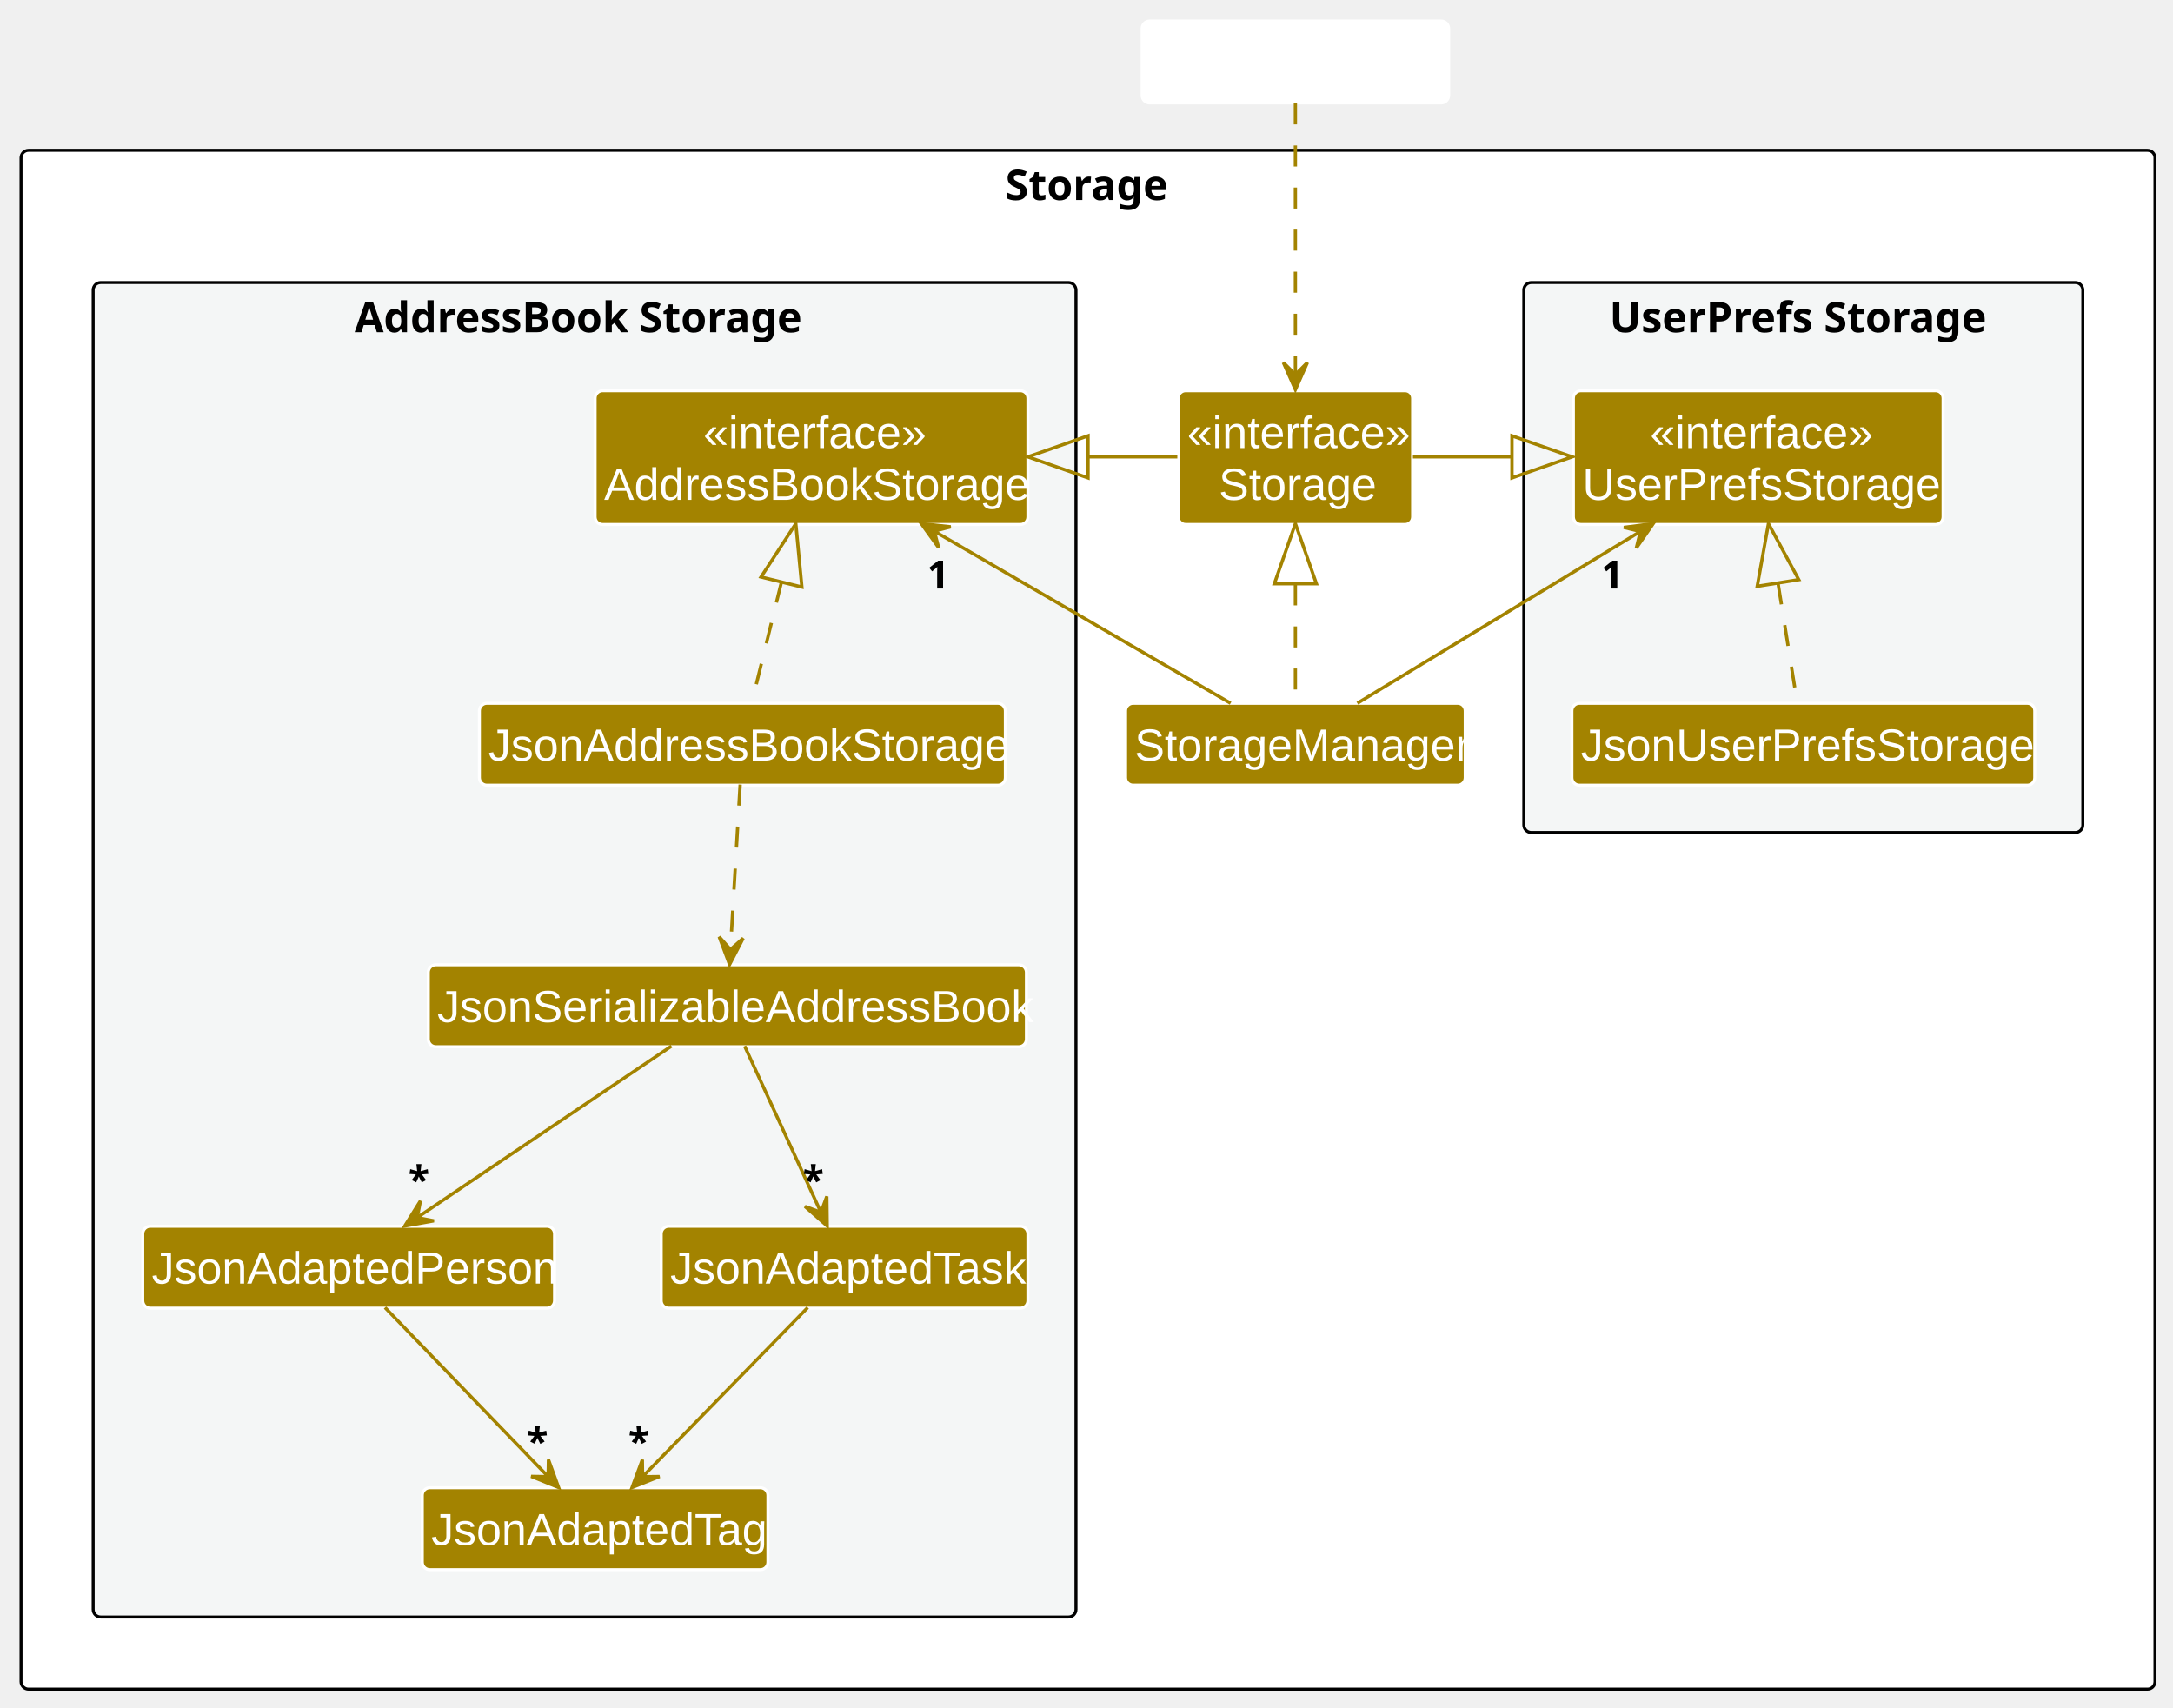
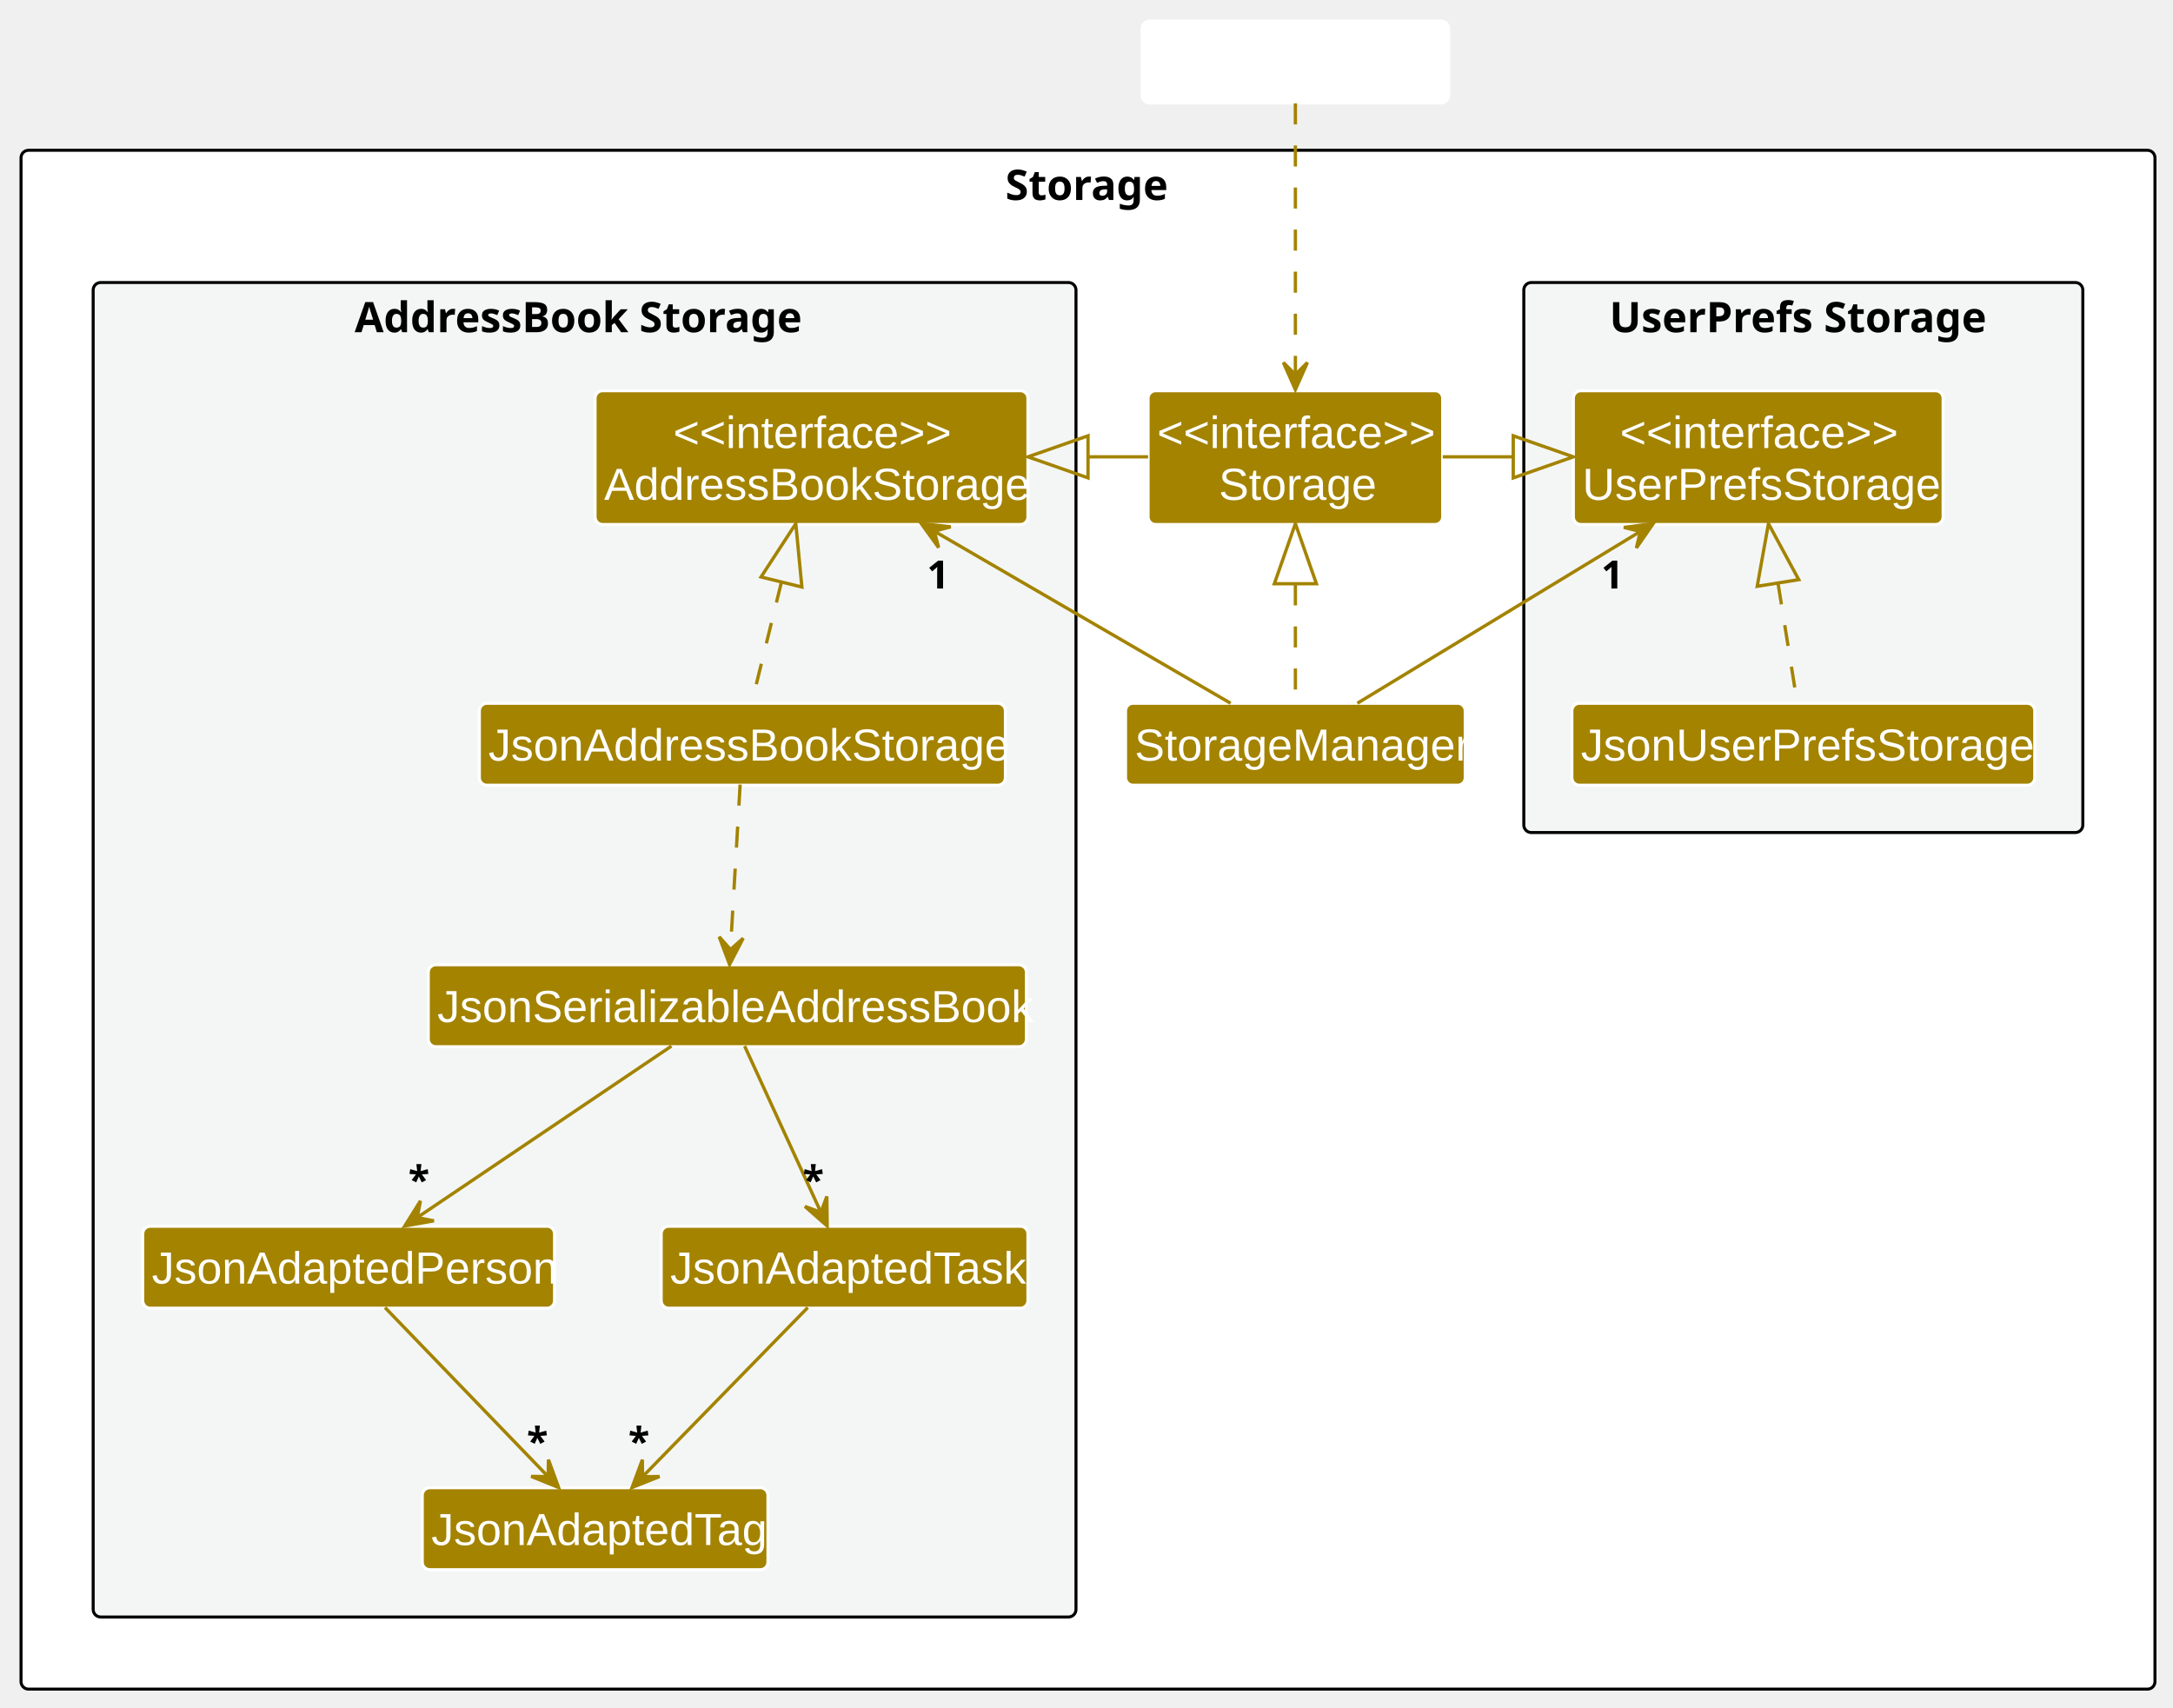
<svg xmlns="http://www.w3.org/2000/svg" contentStyleType="text/css" height="568px" preserveAspectRatio="none" style="width:723px;height:568px;background:#FFFFFF;" version="1.1" viewBox="0 0 723 568" width="723px" zoomAndPan="magnify">
  <defs />
  <g>
    <g id="cluster_StoragePackage">
      <rect fill="#FFFFFF" height="512" rx="2.5" ry="2.5" style="stroke:#000000;stroke-width:1.0;" width="710" x="7" y="50" />
      <text fill="#000000" font-family="sans-serif" font-size="14" font-weight="bold" lengthAdjust="spacing" textLength="55" x="334.5" y="66.533">Storage</text>
    </g>
    <g id="cluster_UserPrefs Storage">
      <rect fill="#F4F6F6" height="183" rx="2.5" ry="2.5" style="stroke:#000000;stroke-width:1.0;" width="186" x="507" y="94" />
      <text fill="#000000" font-family="sans-serif" font-size="14" font-weight="bold" lengthAdjust="spacing" textLength="129" x="535.5" y="110.533">UserPrefs Storage</text>
    </g>
    <g id="cluster_AddressBook Storage">
      <rect fill="#F4F6F6" height="444" rx="2.5" ry="2.5" style="stroke:#000000;stroke-width:1.0;" width="327" x="31" y="94" />
      <text fill="#000000" font-family="sans-serif" font-size="14" font-weight="bold" lengthAdjust="spacing" textLength="153" x="118" y="110.533">AddressBook Storage</text>
    </g>
    <g id="elem_Storage">
-       <rect codeLine="13" fill="#A38300" height="44.497" id="Storage" rx="2.5" ry="2.5" style="stroke:#FFFFFF;stroke-width:1.0;" width="78" x="392" y="130" />
-       <text fill="#FFFFFF" font-family="Arial" font-size="15" lengthAdjust="spacing" textLength="72" x="395" y="149.07">«interface»</text>
+       <rect codeLine="13" fill="#A38300" height="44.497" id="Storage" rx="2.5" ry="2.5" style="stroke:#FFFFFF;stroke-width:1.0;" width="98" x="382" y="130" />
+       <text fill="#FFFFFF" font-family="Arial" font-size="15" lengthAdjust="spacing" textLength="92" x="385" y="149.07">&lt;&lt;interface&gt;&gt;</text>
      <text fill="#FFFFFF" font-family="Arial" font-size="15" lengthAdjust="spacing" textLength="51" x="405.5" y="166.318">Storage</text>
    </g>
    <g id="elem_StorageManager">
      <rect codeLine="14" fill="#A38300" height="27.248" id="StorageManager" rx="2.5" ry="2.5" style="stroke:#FFFFFF;stroke-width:1.0;" width="113" x="374.5" y="234" />
      <text fill="#FFFFFF" font-family="Arial" font-size="15" lengthAdjust="spacing" textLength="107" x="377.5" y="253.07">StorageManager</text>
    </g>
    <g id="elem_UserPrefsStorage">
      <rect codeLine="9" fill="#A38300" height="44.497" id="UserPrefsStorage" rx="2.5" ry="2.5" style="stroke:#FFFFFF;stroke-width:1.0;" width="123" x="523.5" y="130" />
-       <text fill="#FFFFFF" font-family="Arial" font-size="15" lengthAdjust="spacing" textLength="72" x="549" y="149.07">«interface»</text>
+       <text fill="#FFFFFF" font-family="Arial" font-size="15" lengthAdjust="spacing" textLength="92" x="539" y="149.07">&lt;&lt;interface&gt;&gt;</text>
      <text fill="#FFFFFF" font-family="Arial" font-size="15" lengthAdjust="spacing" textLength="117" x="526.5" y="166.318">UserPrefsStorage</text>
    </g>
    <g id="elem_JsonUserPrefsStorage">
      <rect codeLine="10" fill="#A38300" height="27.248" id="JsonUserPrefsStorage" rx="2.5" ry="2.5" style="stroke:#FFFFFF;stroke-width:1.0;" width="154" x="523" y="234" />
      <text fill="#FFFFFF" font-family="Arial" font-size="15" lengthAdjust="spacing" textLength="148" x="526" y="253.07">JsonUserPrefsStorage</text>
    </g>
    <g id="elem_AddressBookStorage">
      <rect codeLine="17" fill="#A38300" height="44.497" id="AddressBookStorage" rx="2.5" ry="2.5" style="stroke:#FFFFFF;stroke-width:1.0;" width="144" x="198" y="130" />
-       <text fill="#FFFFFF" font-family="Arial" font-size="15" lengthAdjust="spacing" textLength="72" x="234" y="149.07">«interface»</text>
+       <text fill="#FFFFFF" font-family="Arial" font-size="15" lengthAdjust="spacing" textLength="92" x="224" y="149.07">&lt;&lt;interface&gt;&gt;</text>
      <text fill="#FFFFFF" font-family="Arial" font-size="15" lengthAdjust="spacing" textLength="138" x="201" y="166.318">AddressBookStorage</text>
    </g>
    <g id="elem_JsonAddressBookStorage">
      <rect codeLine="18" fill="#A38300" height="27.248" id="JsonAddressBookStorage" rx="2.5" ry="2.5" style="stroke:#FFFFFF;stroke-width:1.0;" width="175" x="159.5" y="234" />
      <text fill="#FFFFFF" font-family="Arial" font-size="15" lengthAdjust="spacing" textLength="169" x="162.5" y="253.07">JsonAddressBookStorage</text>
    </g>
    <g id="elem_JsonSerializableAddressBook">
      <rect codeLine="19" fill="#A38300" height="27.248" id="JsonSerializableAddressBook" rx="2.5" ry="2.5" style="stroke:#FFFFFF;stroke-width:1.0;" width="199" x="142.5" y="321" />
      <text fill="#FFFFFF" font-family="Arial" font-size="15" lengthAdjust="spacing" textLength="193" x="145.5" y="340.07">JsonSerializableAddressBook</text>
    </g>
    <g id="elem_JsonAdaptedPerson">
      <rect codeLine="20" fill="#A38300" height="27.248" id="JsonAdaptedPerson" rx="2.5" ry="2.5" style="stroke:#FFFFFF;stroke-width:1.0;" width="137" x="47.5" y="408" />
      <text fill="#FFFFFF" font-family="Arial" font-size="15" lengthAdjust="spacing" textLength="131" x="50.5" y="427.07">JsonAdaptedPerson</text>
    </g>
    <g id="elem_JsonAdaptedTask">
      <rect codeLine="21" fill="#A38300" height="27.248" id="JsonAdaptedTask" rx="2.5" ry="2.5" style="stroke:#FFFFFF;stroke-width:1.0;" width="122" x="220" y="408" />
      <text fill="#FFFFFF" font-family="Arial" font-size="15" lengthAdjust="spacing" textLength="116" x="223" y="427.07">JsonAdaptedTask</text>
    </g>
    <g id="elem_JsonAdaptedTag">
      <rect codeLine="22" fill="#A38300" height="27.248" id="JsonAdaptedTag" rx="2.5" ry="2.5" style="stroke:#FFFFFF;stroke-width:1.0;" width="115" x="140.5" y="495" />
      <text fill="#FFFFFF" font-family="Arial" font-size="15" lengthAdjust="spacing" textLength="109" x="143.5" y="514.07">JsonAdaptedTag</text>
    </g>
    <g id="elem_HiddenOutside">
      <rect codeLine="27" fill="#FFFFFF" height="27.248" id="HiddenOutside" rx="2.5" ry="2.5" style="stroke:#FFFFFF;stroke-width:1.0;" width="102" x="380" y="7" />
      <text fill="#FFFFFF" font-family="Arial" font-size="15" lengthAdjust="spacing" textLength="96" x="383" y="26.07">HiddenOutside</text>
    </g>
    <g id="link_HiddenOutside_Storage">
      <path codeLine="28" d="M431,34.39 C431,55.26 431,96.88 431,124.33 " fill="none" id="HiddenOutside-to-Storage" style="stroke:#A38300;stroke-width:1.1;stroke-dasharray:7.0,7.0;" />
      <polygon fill="#A38300" points="431,129.62,435,120.62,431,124.62,427,120.62,431,129.62" style="stroke:#A38300;stroke-width:1.1;" />
    </g>
    <g id="link_Storage_StorageManager">
      <path codeLine="30" d="M431,194.42 C431,208.76 431,223.78 431,233.98 " fill="none" id="Storage-backto-StorageManager" style="stroke:#A38300;stroke-width:1.1;stroke-dasharray:7.0,7.0;" />
      <polygon fill="none" points="424,194.22,431,174.22,438,194.22,424,194.22" style="stroke:#A38300;stroke-width:1.1;" />
    </g>
    <g id="link_UserPrefsStorage_StorageManager">
      <path codeLine="31" d="M545.71,176.86 C515.72,195.06 475.6,219.42 451.62,233.98 " fill="none" id="UserPrefsStorage-backto-StorageManager" style="stroke:#A38300;stroke-width:1.1;" />
      <polygon fill="#A38300" points="550.06,174.22,540.292,175.483,545.789,176.82,544.452,182.316,550.06,174.22" style="stroke:#A38300;stroke-width:1.1;" />
      <text fill="#000000" font-family="sans-serif" font-size="13" font-weight="bold" lengthAdjust="spacing" textLength="7" x="532.729" y="195.817">1</text>
    </g>
    <g id="link_AddressBookStorage_StorageManager">
      <path codeLine="32" d="M311.08,176.86 C342.43,195.06 384.37,219.42 409.44,233.98 " fill="none" id="AddressBookStorage-backto-StorageManager" style="stroke:#A38300;stroke-width:1.1;" />
      <polygon fill="#A38300" points="306.53,174.22,312.303,182.199,310.853,176.731,316.322,175.282,306.53,174.22" style="stroke:#A38300;stroke-width:1.1;" />
      <text fill="#000000" font-family="sans-serif" font-size="13" font-weight="bold" lengthAdjust="spacing" textLength="7" x="308.407" y="195.817">1</text>
    </g>
    <g id="link_UserPrefsStorage_Storage">
-       <path codeLine="34" d="M502.79,152 C491.89,152 481,152 470.1,152 " fill="none" id="UserPrefsStorage-backto-Storage" style="stroke:#A38300;stroke-width:1.1;" />
-       <polygon fill="none" points="503.06,145,523.06,152,503.06,159,503.06,145" style="stroke:#A38300;stroke-width:1.1;" />
+       <path codeLine="34" d="M503.46,152 C495.65,152 487.84,152 480.03,152 " fill="none" id="UserPrefsStorage-backto-Storage" style="stroke:#A38300;stroke-width:1.1;" />
+       <polygon fill="none" points="503.49,145,523.49,152,503.49,159,503.49,145" style="stroke:#A38300;stroke-width:1.1;" />
    </g>
    <g id="link_Storage_AddressBookStorage">
-       <path codeLine="35" d="M391.72,152 C381.88,152 372.04,152 362.2,152 " fill="none" id="Storage-to-AddressBookStorage" style="stroke:#A38300;stroke-width:1.1;" />
+       <path codeLine="35" d="M381.99,152 C375.43,152 368.87,152 362.31,152 " fill="none" id="Storage-to-AddressBookStorage" style="stroke:#A38300;stroke-width:1.1;" />
      <polygon fill="none" points="362.01,159,342.01,152,362.01,145,362.01,159" style="stroke:#A38300;stroke-width:1.1;" />
    </g>
    <g id="link_UserPrefsStorage_JsonUserPrefsStorage">
      <path codeLine="37" d="M591.6,194.17 C593.92,208.58 596.34,223.72 597.99,233.98 " fill="none" id="UserPrefsStorage-backto-JsonUserPrefsStorage" style="stroke:#A38300;stroke-width:1.1;stroke-dasharray:7.0,7.0;" />
      <polygon fill="none" points="584.66,195.07,588.4,174.22,598.48,192.86,584.66,195.07" style="stroke:#A38300;stroke-width:1.1;" />
    </g>
    <g id="link_AddressBookStorage_JsonAddressBookStorage">
      <path codeLine="38" d="M260,193.67 C256.41,208.23 252.63,223.6 250.08,233.98 " fill="none" id="AddressBookStorage-backto-JsonAddressBookStorage" style="stroke:#A38300;stroke-width:1.1;stroke-dasharray:7.0,7.0;" />
      <polygon fill="none" points="253.21,191.97,264.78,174.22,266.8,195.31,253.21,191.97" style="stroke:#A38300;stroke-width:1.1;" />
    </g>
    <g id="link_JsonAddressBookStorage_JsonSerializableAddressBook">
      <path codeLine="39" d="M246.26,261.04 C245.41,275.48 244.01,299.3 243.05,315.67 " fill="none" id="JsonAddressBookStorage-to-JsonSerializableAddressBook" style="stroke:#A38300;stroke-width:1.1;stroke-dasharray:7.0,7.0;" />
      <polygon fill="#A38300" points="242.74,320.91,247.273,312.166,243.04,315.919,239.288,311.686,242.74,320.91" style="stroke:#A38300;stroke-width:1.1;" />
    </g>
    <g id="link_JsonSerializableAddressBook_JsonAdaptedPerson">
      <path codeLine="40" d="M223.41,348.04 C200.98,363.17 163.28,388.61 139.03,404.96 " fill="none" id="JsonSerializableAddressBook-to-JsonAdaptedPerson" style="stroke:#A38300;stroke-width:1.1;" />
      <polygon fill="#A38300" points="134.67,407.91,144.367,406.184,138.813,405.11,139.887,399.556,134.67,407.91" style="stroke:#A38300;stroke-width:1.1;" />
      <text fill="#000000" font-family="sans-serif" font-size="13" font-weight="bold" lengthAdjust="spacing" textLength="5" x="135.835" y="397.194">*</text>
    </g>
    <g id="link_JsonSerializableAddressBook_JsonAdaptedTask">
      <path codeLine="41" d="M247.75,348.04 C254.44,362.61 265.5,386.72 273.01,403.09 " fill="none" id="JsonSerializableAddressBook-to-JsonAdaptedTask" style="stroke:#A38300;stroke-width:1.1;" />
      <polygon fill="#A38300" points="275.22,407.91,275.1,398.062,273.134,403.366,267.83,401.4,275.22,407.91" style="stroke:#A38300;stroke-width:1.1;" />
      <text fill="#000000" font-family="sans-serif" font-size="13" font-weight="bold" lengthAdjust="spacing" textLength="5" x="267.063" y="397.194">*</text>
    </g>
    <g id="link_JsonAdaptedPerson_JsonAdaptedTag">
      <path codeLine="42" d="M128.1,435.04 C142.39,449.86 166.22,474.55 182.02,490.93 " fill="none" id="JsonAdaptedPerson-to-JsonAdaptedTag" style="stroke:#A38300;stroke-width:1.1;" />
      <polygon fill="#A38300" points="185.85,494.91,182.482,485.655,182.379,491.311,176.723,491.208,185.85,494.91" style="stroke:#A38300;stroke-width:1.1;" />
      <text fill="#000000" font-family="sans-serif" font-size="13" font-weight="bold" lengthAdjust="spacing" textLength="5" x="175.265" y="484.194">*</text>
    </g>
    <g id="link_JsonAdaptedTask_JsonAdaptedTag">
      <path codeLine="43" d="M268.75,435.04 C254.29,449.86 230.17,474.55 214.18,490.93 " fill="none" id="JsonAdaptedTask-to-JsonAdaptedTag" style="stroke:#A38300;stroke-width:1.1;" />
      <polygon fill="#A38300" points="210.3,494.91,219.449,491.263,213.792,491.332,213.724,485.675,210.3,494.91" style="stroke:#A38300;stroke-width:1.1;" />
      <text fill="#000000" font-family="sans-serif" font-size="13" font-weight="bold" lengthAdjust="spacing" textLength="5" x="209.036" y="484.194">*</text>
    </g>
  </g>
</svg>
